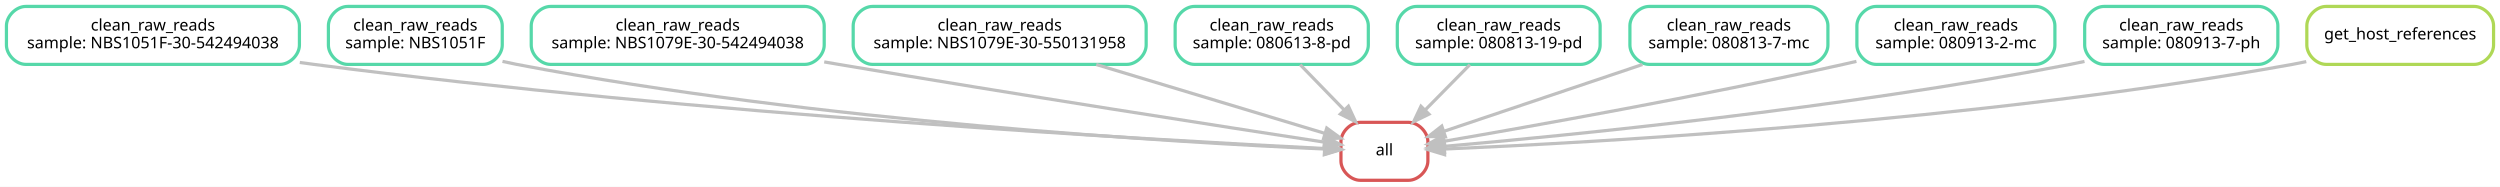
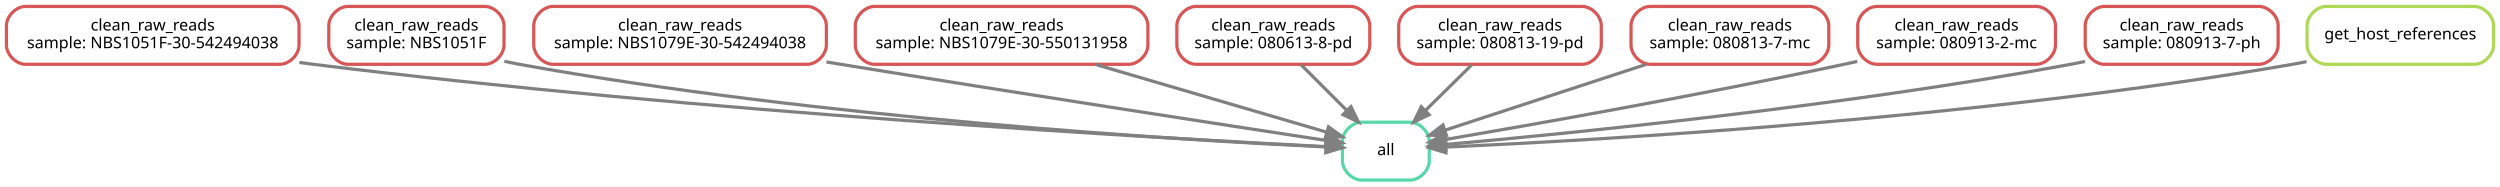
- <svg xmlns="http://www.w3.org/2000/svg" width="1553pt" height="116pt" viewBox="0.00 0.00 1553.00 116.00">
+ <svg xmlns="http://www.w3.org/2000/svg" width="1555pt" height="116pt" viewBox="0.00 0.00 1555.00 116.00">
  <g id="graph0" class="graph" transform="scale(1 1) rotate(0) translate(4 112)">
-     <polygon fill="#ffffff" stroke="transparent" points="-4,4 -4,-112 1549,-112 1549,4 -4,4" />
+     <polygon fill="white" stroke="none" points="-4,4 -4,-112 1551,-112 1551,4 -4,4" />
    <g id="node1" class="node">
-       <path fill="none" stroke="#d85656" stroke-width="2" d="M871,-36C871,-36 841,-36 841,-36 835,-36 829,-30 829,-24 829,-24 829,-12 829,-12 829,-6 835,0 841,0 841,0 871,0 871,0 877,0 883,-6 883,-12 883,-12 883,-24 883,-24 883,-30 877,-36 871,-36" />
-       <text text-anchor="middle" x="856" y="-15.5" font-family="sans" font-size="10.00" fill="#000000">all</text>
+       <path fill="none" stroke="#56d8a9" stroke-width="2" d="M873,-36C873,-36 843,-36 843,-36 837,-36 831,-30 831,-24 831,-24 831,-12 831,-12 831,-6 837,0 843,0 843,0 873,0 873,0 879,0 885,-6 885,-12 885,-12 885,-24 885,-24 885,-30 879,-36 873,-36" />
+       <text text-anchor="middle" x="858" y="-15.5" font-family="sans" font-size="10.00">all</text>
    </g>
    <g id="node2" class="node">
-       <path fill="none" stroke="#56d8a9" stroke-width="2" d="M170,-108C170,-108 12,-108 12,-108 6,-108 0,-102 0,-96 0,-96 0,-84 0,-84 0,-78 6,-72 12,-72 12,-72 170,-72 170,-72 176,-72 182,-78 182,-84 182,-84 182,-96 182,-96 182,-102 176,-108 170,-108" />
-       <text text-anchor="middle" x="91" y="-93" font-family="sans" font-size="10.00" fill="#000000">clean_raw_reads</text>
-       <text text-anchor="middle" x="91" y="-82" font-family="sans" font-size="10.00" fill="#000000">sample: NBS1051F-30-542494038</text>
+       <path fill="none" stroke="#d85656" stroke-width="2" d="M170,-108C170,-108 12,-108 12,-108 6,-108 0,-102 0,-96 0,-96 0,-84 0,-84 0,-78 6,-72 12,-72 12,-72 170,-72 170,-72 176,-72 182,-78 182,-84 182,-84 182,-96 182,-96 182,-102 176,-108 170,-108" />
+       <text text-anchor="middle" x="91" y="-93" font-family="sans" font-size="10.00">clean_raw_reads</text>
+       <text text-anchor="middle" x="91" y="-82" font-family="sans" font-size="10.00">sample: NBS1051F-30-542494038</text>
    </g>
    <g id="edge1" class="edge">
-       <path fill="none" stroke="#c0c0c0" stroke-width="2" d="M182.229,-73.202C185.184,-72.778 188.114,-72.376 191,-72 429.232,-40.961 717.952,-24.771 818.97,-19.743" />
-       <polygon fill="#c0c0c0" stroke="#c0c0c0" stroke-width="2" points="819.163,-23.238 828.979,-19.251 818.82,-16.246 819.163,-23.238" />
+       <path fill="none" stroke="grey" stroke-width="2" d="M182.24,-73.15C185.19,-72.74 188.12,-72.36 191,-72 430.09,-42.24 719.59,-25.91 820.87,-20.79" />
+       <polygon fill="grey" stroke="grey" stroke-width="2" points="821.1,-24.28 830.91,-20.28 820.75,-17.29 821.1,-24.28" />
    </g>
    <g id="node3" class="node">
-       <path fill="none" stroke="#56d8a9" stroke-width="2" d="M296,-108C296,-108 212,-108 212,-108 206,-108 200,-102 200,-96 200,-96 200,-84 200,-84 200,-78 206,-72 212,-72 212,-72 296,-72 296,-72 302,-72 308,-78 308,-84 308,-84 308,-96 308,-96 308,-102 302,-108 296,-108" />
-       <text text-anchor="middle" x="254" y="-93" font-family="sans" font-size="10.00" fill="#000000">clean_raw_reads</text>
-       <text text-anchor="middle" x="254" y="-82" font-family="sans" font-size="10.00" fill="#000000">sample: NBS1051F</text>
+       <path fill="none" stroke="#d85656" stroke-width="2" d="M297.5,-108C297.5,-108 212.5,-108 212.5,-108 206.5,-108 200.5,-102 200.5,-96 200.5,-96 200.5,-84 200.5,-84 200.5,-78 206.5,-72 212.5,-72 212.5,-72 297.5,-72 297.5,-72 303.5,-72 309.5,-78 309.5,-84 309.5,-84 309.5,-96 309.5,-96 309.5,-102 303.5,-108 297.5,-108" />
+       <text text-anchor="middle" x="255" y="-93" font-family="sans" font-size="10.00">clean_raw_reads</text>
+       <text text-anchor="middle" x="255" y="-82" font-family="sans" font-size="10.00">sample: NBS1051F</text>
    </g>
    <g id="edge2" class="edge">
-       <path fill="none" stroke="#c0c0c0" stroke-width="2" d="M308.148,-73.865C311.13,-73.184 314.095,-72.556 317,-72 503.397,-36.331 730.85,-23.341 818.811,-19.44" />
-       <polygon fill="#c0c0c0" stroke="#c0c0c0" stroke-width="2" points="818.994,-22.936 828.834,-19.009 818.693,-15.942 818.994,-22.936" />
+       <path fill="none" stroke="grey" stroke-width="2" d="M309.68,-73.85C312.82,-73.18 315.95,-72.55 319,-72 505.72,-38.25 732.99,-24.78 820.85,-20.58" />
+       <polygon fill="grey" stroke="grey" stroke-width="2" points="821.04,-24.08 830.87,-20.12 820.71,-17.09 821.04,-24.08" />
    </g>
    <g id="node4" class="node">
-       <path fill="none" stroke="#56d8a9" stroke-width="2" d="M496,-108C496,-108 338,-108 338,-108 332,-108 326,-102 326,-96 326,-96 326,-84 326,-84 326,-78 332,-72 338,-72 338,-72 496,-72 496,-72 502,-72 508,-78 508,-84 508,-84 508,-96 508,-96 508,-102 502,-108 496,-108" />
-       <text text-anchor="middle" x="417" y="-93" font-family="sans" font-size="10.00" fill="#000000">clean_raw_reads</text>
-       <text text-anchor="middle" x="417" y="-82" font-family="sans" font-size="10.00" fill="#000000">sample: NBS1079E-30-542494038</text>
+       <path fill="none" stroke="#d85656" stroke-width="2" d="M498,-108C498,-108 340,-108 340,-108 334,-108 328,-102 328,-96 328,-96 328,-84 328,-84 328,-78 334,-72 340,-72 340,-72 498,-72 498,-72 504,-72 510,-78 510,-84 510,-84 510,-96 510,-96 510,-102 504,-108 498,-108" />
+       <text text-anchor="middle" x="419" y="-93" font-family="sans" font-size="10.00">clean_raw_reads</text>
+       <text text-anchor="middle" x="419" y="-82" font-family="sans" font-size="10.00">sample: NBS1079E-30-542494038</text>
    </g>
    <g id="edge3" class="edge">
-       <path fill="none" stroke="#c0c0c0" stroke-width="2" d="M508.005,-73.539C511.038,-73.016 514.043,-72.501 517,-72 626.421,-53.439 756.038,-33.307 818.564,-23.711" />
-       <polygon fill="#c0c0c0" stroke="#c0c0c0" stroke-width="2" points="819.371,-27.128 828.726,-22.154 818.311,-20.209 819.371,-27.128" />
+       <path fill="none" stroke="grey" stroke-width="2" d="M510.01,-73.48C513.04,-72.98 516.05,-72.48 519,-72 628.49,-54.14 758.07,-34.22 820.58,-24.68" />
+       <polygon fill="grey" stroke="grey" stroke-width="2" points="821.38,-28.1 830.74,-23.14 820.32,-21.18 821.38,-28.1" />
    </g>
    <g id="node5" class="node">
-       <path fill="none" stroke="#56d8a9" stroke-width="2" d="M696,-108C696,-108 538,-108 538,-108 532,-108 526,-102 526,-96 526,-96 526,-84 526,-84 526,-78 532,-72 538,-72 538,-72 696,-72 696,-72 702,-72 708,-78 708,-84 708,-84 708,-96 708,-96 708,-102 702,-108 696,-108" />
-       <text text-anchor="middle" x="617" y="-93" font-family="sans" font-size="10.00" fill="#000000">clean_raw_reads</text>
-       <text text-anchor="middle" x="617" y="-82" font-family="sans" font-size="10.00" fill="#000000">sample: NBS1079E-30-550131958</text>
+       <path fill="none" stroke="#d85656" stroke-width="2" d="M698,-108C698,-108 540,-108 540,-108 534,-108 528,-102 528,-96 528,-96 528,-84 528,-84 528,-78 534,-72 540,-72 540,-72 698,-72 698,-72 704,-72 710,-78 710,-84 710,-84 710,-96 710,-96 710,-102 704,-108 698,-108" />
+       <text text-anchor="middle" x="619" y="-93" font-family="sans" font-size="10.00">clean_raw_reads</text>
+       <text text-anchor="middle" x="619" y="-82" font-family="sans" font-size="10.00">sample: NBS1079E-30-550131958</text>
    </g>
    <g id="edge4" class="edge">
-       <path fill="none" stroke="#c0c0c0" stroke-width="2" d="M677.001,-71.924C721.681,-58.464 781.26,-40.516 819.136,-29.106" />
-       <polygon fill="#c0c0c0" stroke="#c0c0c0" stroke-width="2" points="820.178,-32.447 828.744,-26.211 818.159,-25.744 820.178,-32.447" />
+       <path fill="none" stroke="grey" stroke-width="2" d="M677.16,-71.97C722.06,-58.81 782.81,-41.02 821.21,-29.78" />
+       <polygon fill="grey" stroke="grey" stroke-width="2" points="822.33,-33.1 830.94,-26.93 820.36,-26.38 822.33,-33.1" />
    </g>
    <g id="node6" class="node">
-       <path fill="none" stroke="#56d8a9" stroke-width="2" d="M834,-108C834,-108 738,-108 738,-108 732,-108 726,-102 726,-96 726,-96 726,-84 726,-84 726,-78 732,-72 738,-72 738,-72 834,-72 834,-72 840,-72 846,-78 846,-84 846,-84 846,-96 846,-96 846,-102 840,-108 834,-108" />
-       <text text-anchor="middle" x="786" y="-93" font-family="sans" font-size="10.00" fill="#000000">clean_raw_reads</text>
-       <text text-anchor="middle" x="786" y="-82" font-family="sans" font-size="10.00" fill="#000000">sample: 080613-8-pd</text>
+       <path fill="none" stroke="#d85656" stroke-width="2" d="M836,-108C836,-108 740,-108 740,-108 734,-108 728,-102 728,-96 728,-96 728,-84 728,-84 728,-78 734,-72 740,-72 740,-72 836,-72 836,-72 842,-72 848,-78 848,-84 848,-84 848,-96 848,-96 848,-102 842,-108 836,-108" />
+       <text text-anchor="middle" x="788" y="-93" font-family="sans" font-size="10.00">clean_raw_reads</text>
+       <text text-anchor="middle" x="788" y="-82" font-family="sans" font-size="10.00">sample: 080613-8-pd</text>
    </g>
    <g id="edge5" class="edge">
-       <path fill="none" stroke="#c0c0c0" stroke-width="2" d="M803.664,-71.831C811.973,-63.285 822.026,-52.944 831.092,-43.62" />
-       <polygon fill="#c0c0c0" stroke="#c0c0c0" stroke-width="2" points="833.637,-46.023 838.098,-36.413 828.618,-41.144 833.637,-46.023" />
+       <path fill="none" stroke="grey" stroke-width="2" d="M805.3,-71.7C813.86,-63.14 824.34,-52.66 833.7,-43.3" />
+       <polygon fill="grey" stroke="grey" stroke-width="2" points="836.3,-45.65 840.9,-36.1 831.35,-40.7 836.3,-45.65" />
    </g>
    <g id="node7" class="node">
-       <path fill="none" stroke="#56d8a9" stroke-width="2" d="M978,-108C978,-108 876,-108 876,-108 870,-108 864,-102 864,-96 864,-96 864,-84 864,-84 864,-78 870,-72 876,-72 876,-72 978,-72 978,-72 984,-72 990,-78 990,-84 990,-84 990,-96 990,-96 990,-102 984,-108 978,-108" />
-       <text text-anchor="middle" x="927" y="-93" font-family="sans" font-size="10.00" fill="#000000">clean_raw_reads</text>
-       <text text-anchor="middle" x="927" y="-82" font-family="sans" font-size="10.00" fill="#000000">sample: 080813-19-pd</text>
+       <path fill="none" stroke="#d85656" stroke-width="2" d="M980,-108C980,-108 878,-108 878,-108 872,-108 866,-102 866,-96 866,-96 866,-84 866,-84 866,-78 872,-72 878,-72 878,-72 980,-72 980,-72 986,-72 992,-78 992,-84 992,-84 992,-96 992,-96 992,-102 986,-108 980,-108" />
+       <text text-anchor="middle" x="929" y="-93" font-family="sans" font-size="10.00">clean_raw_reads</text>
+       <text text-anchor="middle" x="929" y="-82" font-family="sans" font-size="10.00">sample: 080813-19-pd</text>
    </g>
    <g id="edge6" class="edge">
-       <path fill="none" stroke="#c0c0c0" stroke-width="2" d="M909.084,-71.831C900.656,-63.285 890.459,-52.944 881.264,-43.62" />
-       <polygon fill="#c0c0c0" stroke="#c0c0c0" stroke-width="2" points="883.671,-41.076 874.158,-36.413 878.687,-45.991 883.671,-41.076" />
+       <path fill="none" stroke="grey" stroke-width="2" d="M911.45,-71.7C902.77,-63.14 892.14,-52.66 882.65,-43.3" />
+       <polygon fill="grey" stroke="grey" stroke-width="2" points="884.93,-40.63 875.35,-36.1 880.01,-45.62 884.93,-40.63" />
    </g>
    <g id="node8" class="node">
-       <path fill="none" stroke="#56d8a9" stroke-width="2" d="M1119.5,-108C1119.5,-108 1020.5,-108 1020.5,-108 1014.5,-108 1008.5,-102 1008.5,-96 1008.5,-96 1008.5,-84 1008.5,-84 1008.5,-78 1014.5,-72 1020.5,-72 1020.5,-72 1119.5,-72 1119.5,-72 1125.5,-72 1131.5,-78 1131.5,-84 1131.5,-84 1131.5,-96 1131.5,-96 1131.5,-102 1125.5,-108 1119.5,-108" />
-       <text text-anchor="middle" x="1070" y="-93" font-family="sans" font-size="10.00" fill="#000000">clean_raw_reads</text>
-       <text text-anchor="middle" x="1070" y="-82" font-family="sans" font-size="10.00" fill="#000000">sample: 080813-7-mc</text>
+       <path fill="none" stroke="#d85656" stroke-width="2" d="M1121.5,-108C1121.5,-108 1022.5,-108 1022.5,-108 1016.5,-108 1010.5,-102 1010.5,-96 1010.5,-96 1010.5,-84 1010.5,-84 1010.5,-78 1016.5,-72 1022.5,-72 1022.5,-72 1121.5,-72 1121.5,-72 1127.5,-72 1133.5,-78 1133.5,-84 1133.5,-84 1133.5,-96 1133.5,-96 1133.5,-102 1127.5,-108 1121.5,-108" />
+       <text text-anchor="middle" x="1072" y="-93" font-family="sans" font-size="10.00">clean_raw_reads</text>
+       <text text-anchor="middle" x="1072" y="-82" font-family="sans" font-size="10.00">sample: 080813-7-mc</text>
    </g>
    <g id="edge7" class="edge">
-       <path fill="none" stroke="#c0c0c0" stroke-width="2" d="M1016.275,-71.924C977.736,-58.958 926.818,-41.827 892.817,-30.387" />
-       <polygon fill="#c0c0c0" stroke="#c0c0c0" stroke-width="2" points="893.865,-27.047 883.27,-27.175 891.632,-33.681 893.865,-27.047" />
+       <path fill="none" stroke="grey" stroke-width="2" d="M1019.92,-71.97C981.19,-59.29 929.28,-42.31 894.79,-31.03" />
+       <polygon fill="grey" stroke="grey" stroke-width="2" points="895.71,-27.65 885.11,-27.87 893.53,-34.3 895.71,-27.65" />
    </g>
    <g id="node9" class="node">
-       <path fill="none" stroke="#56d8a9" stroke-width="2" d="M1260.5,-108C1260.5,-108 1161.5,-108 1161.5,-108 1155.5,-108 1149.5,-102 1149.5,-96 1149.5,-96 1149.5,-84 1149.5,-84 1149.5,-78 1155.5,-72 1161.5,-72 1161.5,-72 1260.5,-72 1260.5,-72 1266.5,-72 1272.5,-78 1272.5,-84 1272.5,-84 1272.5,-96 1272.5,-96 1272.5,-102 1266.5,-108 1260.5,-108" />
-       <text text-anchor="middle" x="1211" y="-93" font-family="sans" font-size="10.00" fill="#000000">clean_raw_reads</text>
-       <text text-anchor="middle" x="1211" y="-82" font-family="sans" font-size="10.00" fill="#000000">sample: 080913-2-mc</text>
+       <path fill="none" stroke="#d85656" stroke-width="2" d="M1262.5,-108C1262.5,-108 1163.5,-108 1163.5,-108 1157.5,-108 1151.5,-102 1151.5,-96 1151.5,-96 1151.5,-84 1151.5,-84 1151.5,-78 1157.5,-72 1163.5,-72 1163.5,-72 1262.5,-72 1262.5,-72 1268.5,-72 1274.5,-78 1274.5,-84 1274.5,-84 1274.5,-96 1274.5,-96 1274.5,-102 1268.5,-108 1262.5,-108" />
+       <text text-anchor="middle" x="1213" y="-93" font-family="sans" font-size="10.00">clean_raw_reads</text>
+       <text text-anchor="middle" x="1213" y="-82" font-family="sans" font-size="10.00">sample: 080913-2-mc</text>
    </g>
    <g id="edge8" class="edge">
-       <path fill="none" stroke="#c0c0c0" stroke-width="2" d="M1149.216,-73.882C1146.443,-73.232 1143.694,-72.601 1141,-72 1052.574,-52.275 947.68,-33.605 893.135,-24.249" />
-       <polygon fill="#c0c0c0" stroke="#c0c0c0" stroke-width="2" points="893.68,-20.791 883.234,-22.558 892.502,-27.691 893.68,-20.791" />
+       <path fill="none" stroke="grey" stroke-width="2" d="M1151.21,-73.8C1148.44,-73.18 1145.69,-72.58 1143,-72 1054.47,-53.03 949.62,-34.55 895.11,-25.24" />
+       <polygon fill="grey" stroke="grey" stroke-width="2" points="895.66,-21.78 885.21,-23.55 894.48,-28.68 895.66,-21.78" />
    </g>
    <g id="node10" class="node">
-       <path fill="none" stroke="#56d8a9" stroke-width="2" d="M1399,-108C1399,-108 1303,-108 1303,-108 1297,-108 1291,-102 1291,-96 1291,-96 1291,-84 1291,-84 1291,-78 1297,-72 1303,-72 1303,-72 1399,-72 1399,-72 1405,-72 1411,-78 1411,-84 1411,-84 1411,-96 1411,-96 1411,-102 1405,-108 1399,-108" />
-       <text text-anchor="middle" x="1351" y="-93" font-family="sans" font-size="10.00" fill="#000000">clean_raw_reads</text>
-       <text text-anchor="middle" x="1351" y="-82" font-family="sans" font-size="10.00" fill="#000000">sample: 080913-7-ph</text>
+       <path fill="none" stroke="#d85656" stroke-width="2" d="M1401,-108C1401,-108 1305,-108 1305,-108 1299,-108 1293,-102 1293,-96 1293,-96 1293,-84 1293,-84 1293,-78 1299,-72 1305,-72 1305,-72 1401,-72 1401,-72 1407,-72 1413,-78 1413,-84 1413,-84 1413,-96 1413,-96 1413,-102 1407,-108 1401,-108" />
+       <text text-anchor="middle" x="1353" y="-93" font-family="sans" font-size="10.00">clean_raw_reads</text>
+       <text text-anchor="middle" x="1353" y="-82" font-family="sans" font-size="10.00">sample: 080913-7-ph</text>
    </g>
    <g id="edge9" class="edge">
-       <path fill="none" stroke="#c0c0c0" stroke-width="2" d="M1290.894,-73.832C1287.894,-73.179 1284.917,-72.563 1282,-72 1139.672,-44.534 967.799,-27.639 893.366,-21.101" />
-       <polygon fill="#c0c0c0" stroke="#c0c0c0" stroke-width="2" points="893.371,-17.589 883.106,-20.212 892.766,-24.563 893.371,-17.589" />
+       <path fill="none" stroke="grey" stroke-width="2" d="M1292.88,-73.75C1289.88,-73.12 1286.91,-72.54 1284,-72 1141.5,-45.68 969.72,-28.76 895.34,-22.15" />
+       <polygon fill="grey" stroke="grey" stroke-width="2" points="895.35,-18.64 885.08,-21.25 894.74,-25.61 895.35,-18.64" />
    </g>
    <g id="node11" class="node">
-       <path fill="none" stroke="#afd856" stroke-width="2" d="M1533,-108C1533,-108 1441,-108 1441,-108 1435,-108 1429,-102 1429,-96 1429,-96 1429,-84 1429,-84 1429,-78 1435,-72 1441,-72 1441,-72 1533,-72 1533,-72 1539,-72 1545,-78 1545,-84 1545,-84 1545,-96 1545,-96 1545,-102 1539,-108 1533,-108" />
-       <text text-anchor="middle" x="1487" y="-87.5" font-family="sans" font-size="10.00" fill="#000000">get_host_references</text>
+       <path fill="none" stroke="#afd856" stroke-width="2" d="M1535,-108C1535,-108 1443,-108 1443,-108 1437,-108 1431,-102 1431,-96 1431,-96 1431,-84 1431,-84 1431,-78 1437,-72 1443,-72 1443,-72 1535,-72 1535,-72 1541,-72 1547,-78 1547,-84 1547,-84 1547,-96 1547,-96 1547,-102 1541,-108 1535,-108" />
+       <text text-anchor="middle" x="1489" y="-87.5" font-family="sans" font-size="10.00">get_host_references</text>
    </g>
    <g id="edge10" class="edge">
-       <path fill="none" stroke="#c0c0c0" stroke-width="2" d="M1428.665,-73.713C1425.745,-73.091 1422.844,-72.514 1420,-72 1223.544,-36.463 984.083,-23.332 893.295,-19.417" />
-       <polygon fill="#c0c0c0" stroke="#c0c0c0" stroke-width="2" points="893.361,-15.917 883.222,-18.994 893.067,-22.911 893.361,-15.917" />
+       <path fill="none" stroke="grey" stroke-width="2" d="M1430.65,-73.63C1427.73,-73.04 1424.84,-72.49 1422,-72 1225.3,-38.01 985.98,-24.6 895.26,-20.51" />
+       <polygon fill="grey" stroke="grey" stroke-width="2" points="895.34,-17.01 885.2,-20.06 895.04,-24 895.34,-17.01" />
    </g>
  </g>
</svg>
